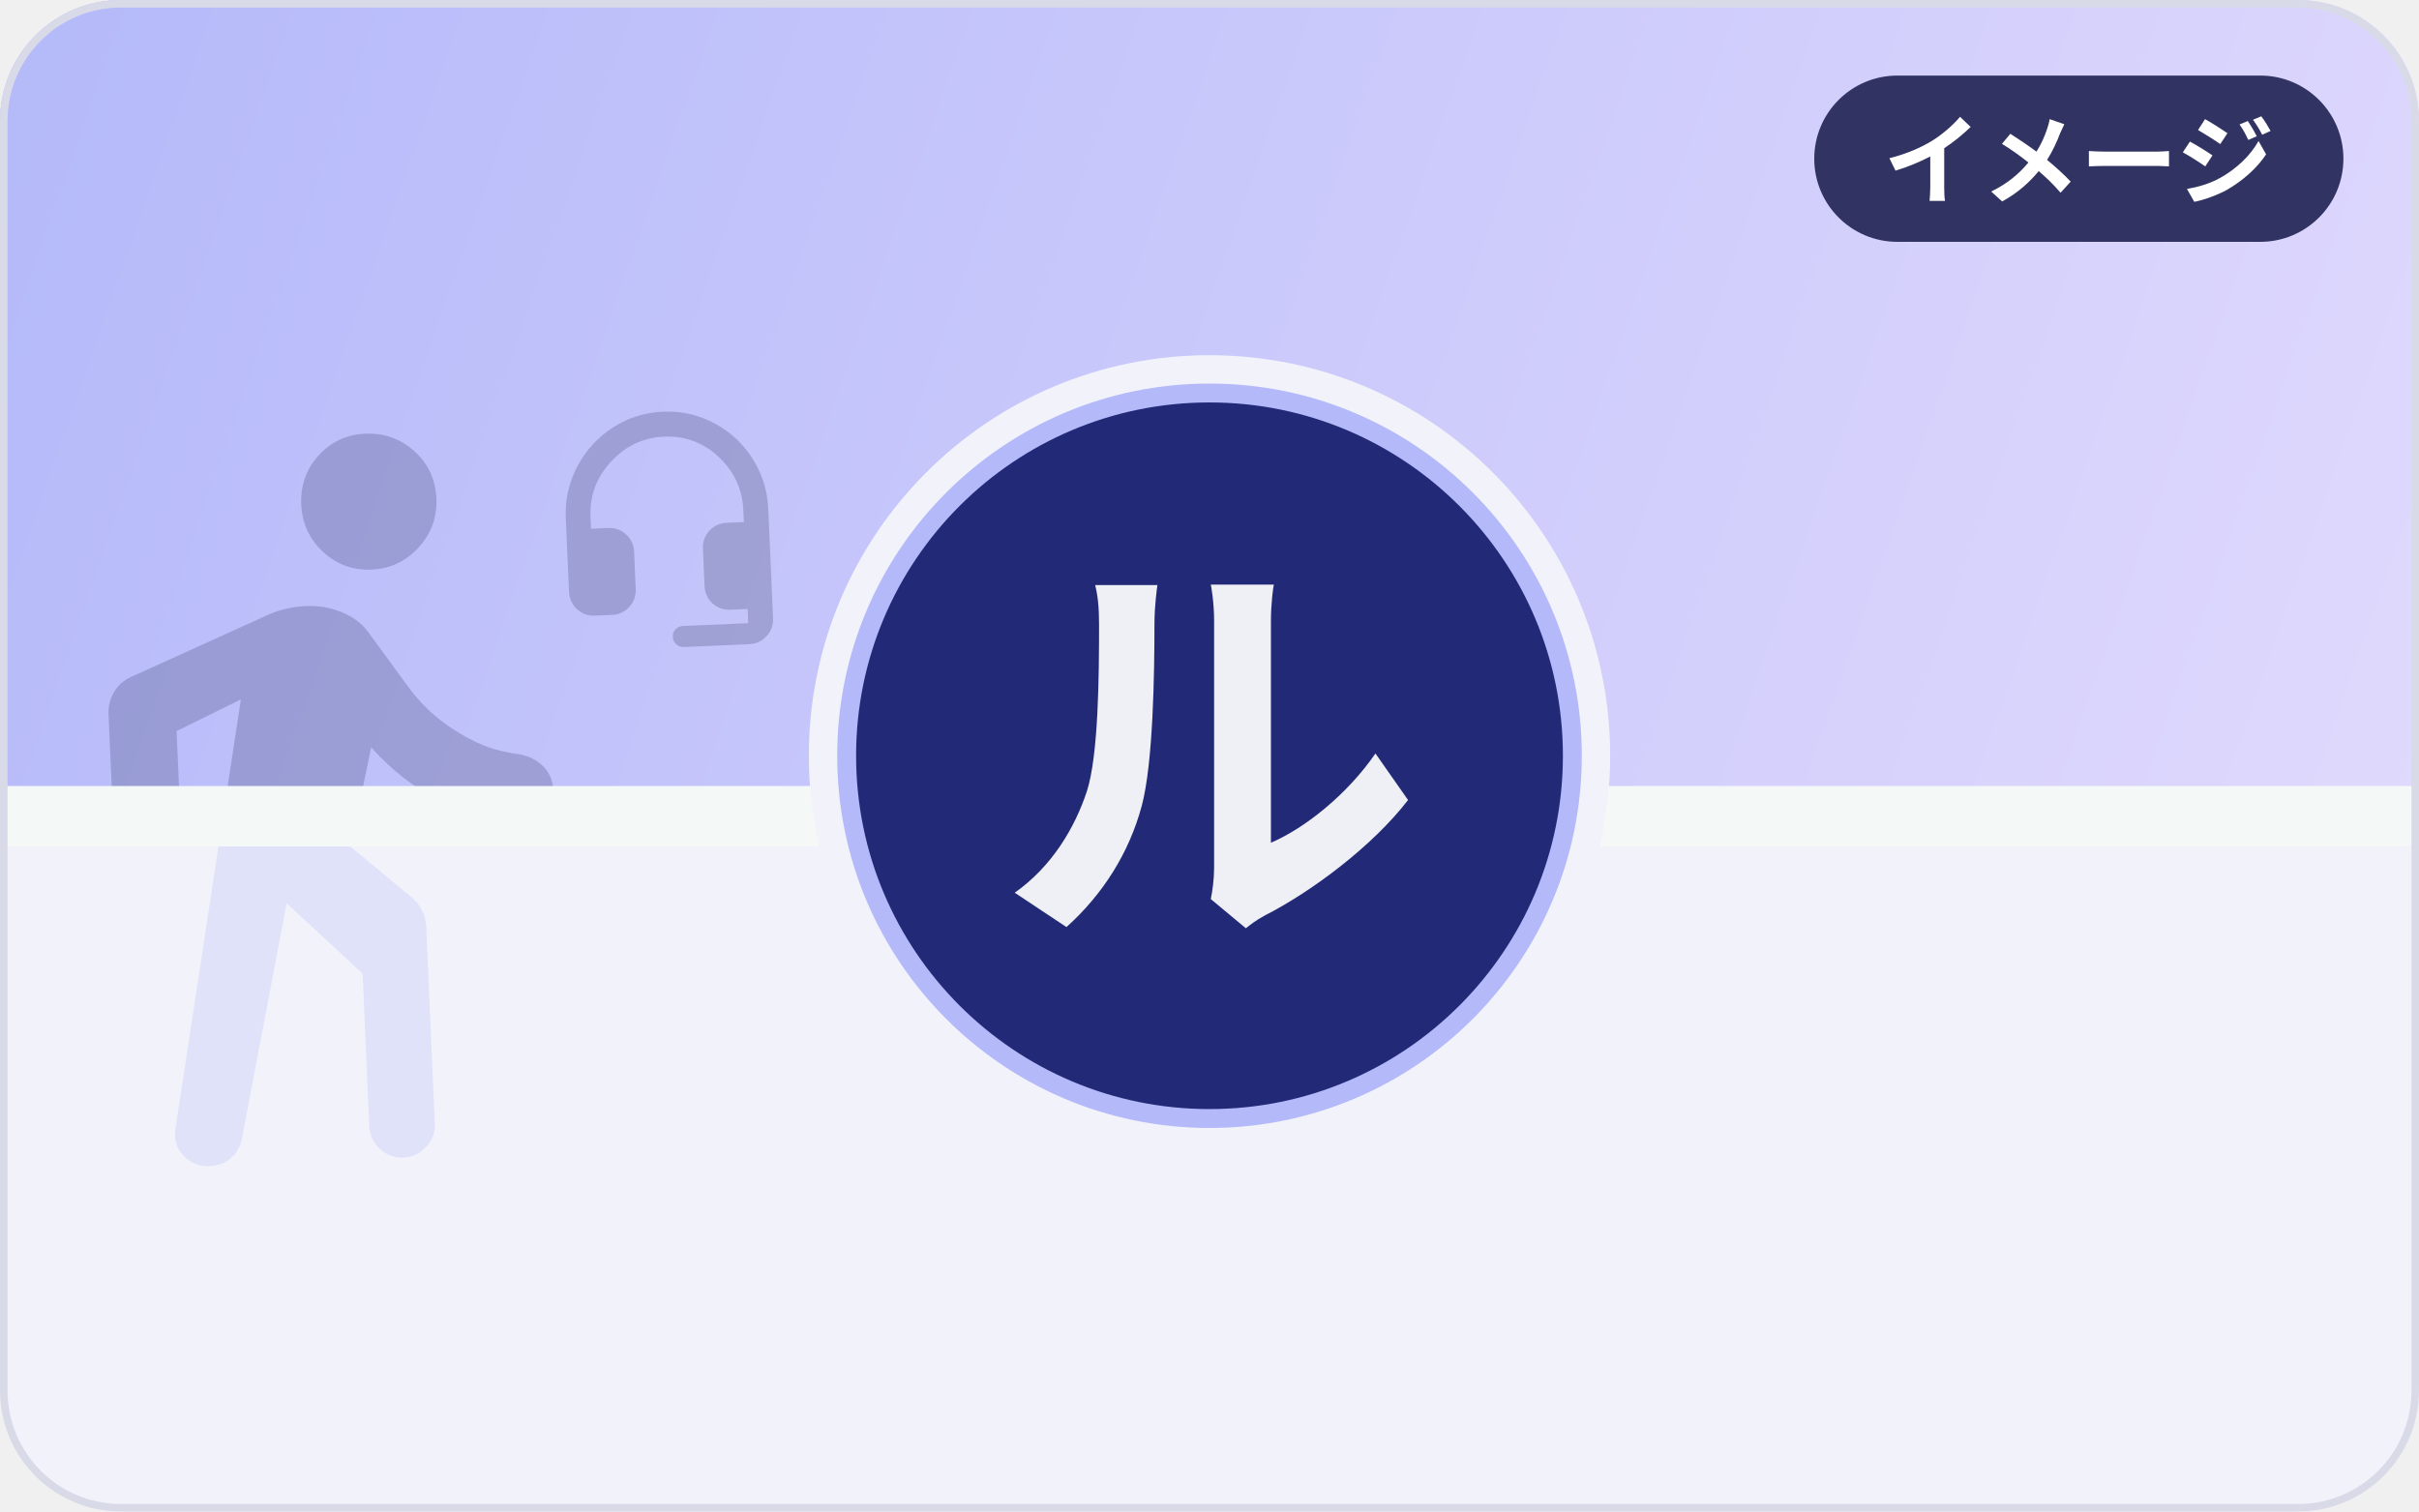
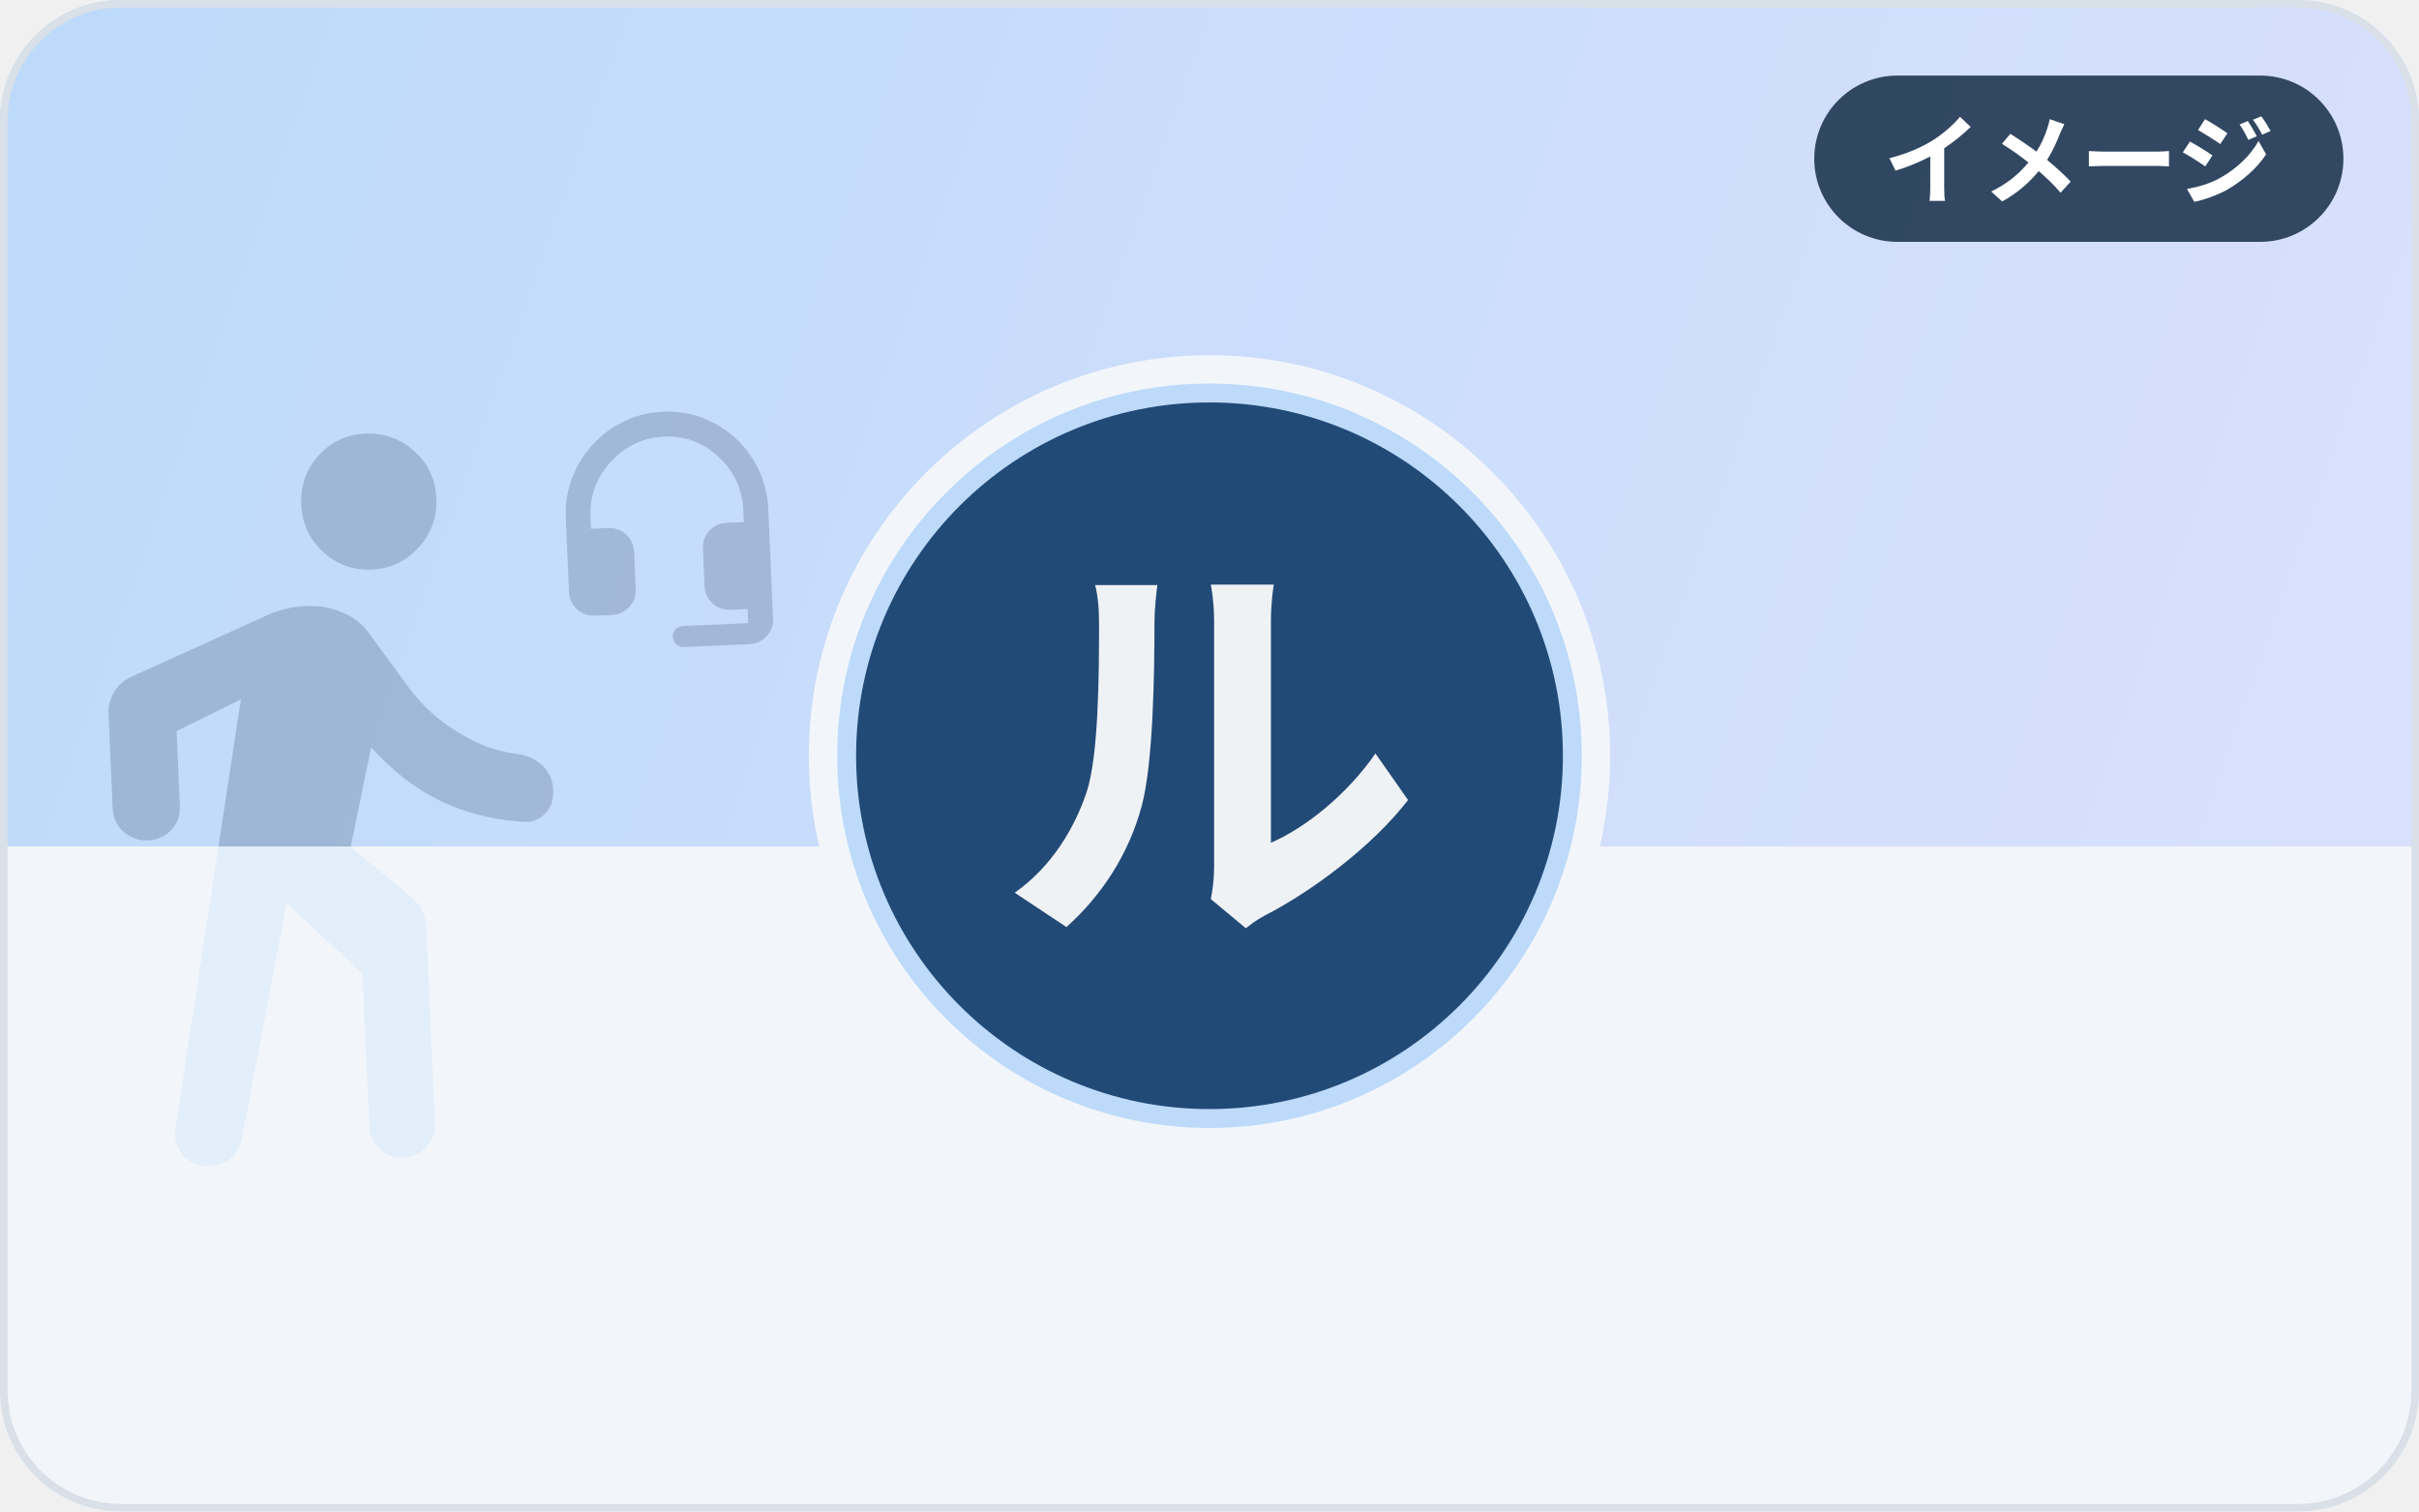
<svg xmlns="http://www.w3.org/2000/svg" viewBox="0 0 320 200" width="320" height="200" role="img" aria-label="ルンルンのイメージ画像">
  <defs>
    <linearGradient id="gf23be06bf0" gradientUnits="userSpaceOnUse" x1="0" y1="0" x2="320" y2="112">
-       <stop offset="0" stop-color="#b4b9f9" />
-       <stop offset="1" stop-color="#e0d9fd" />
+       <stop offset="0" stop-color="#bddafa" />
+       <stop offset="1" stop-color="#d9e0fd" />
    </linearGradient>
    <clipPath id="cf23be06bf0">
      <rect x="0" y="0" width="320" height="200" rx="16" />
    </clipPath>
  </defs>
  <g clip-path="url(#cf23be06bf0)" font-family="'Hiragino Sans','Noto Sans JP','Yu Gothic',sans-serif">
-     <rect x="0" y="0" width="320" height="200" fill="#f2f3fa" />
+     <rect x="0" y="0" width="320" height="200" fill="#f2f6fa" />
    <rect x="0" y="0" width="320" height="112" fill="url(#gf23be06bf0)" />
    <defs>
      <g id="sf23be06bf0">
        <g transform="translate(0 -3) rotate(-2.5 44 50) translate(5.5748 6.335) scale(0.8733)">
          <g transform="translate(-13.22 94.65) scale(0.09471)">
            <path d="M425-353 356-60q-4 14-14.83 22.5T314.48-29Q295-29 282.5-43.5T274-78l105-532-82 36v94q0 17.75-12.18 29.37-12.17 11.63-29 11.63-17.82 0-30.32-11.91Q213-462.83 213-481v-118q0-14.33 7.88-26.72Q228.75-638.11 243-644l177.29-71.22Q436-721 453-722.5t34 1.5q18 4 32.5 12.87Q534-699.25 543-685l44 66q15 23 34 40.5t42 30.5q15 9 30 14t32 8q17.11 4.25 28.05 16.37Q764-497.5 764-479.75t-11.78 29.25Q740.44-439 723-442q-55-6-100.5-30.5T539-543l-31 123 75 68q7 6.55 11 16.24 4 9.69 4 18.76v247q0 16.75-12.18 28.87Q573.65-29 556.82-29 540-29 528-41.13 516-53.25 516-70v-191l-91-92Zm124.08-412q-35.08 0-59.58-24.92t-24.5-60q0-36.08 24.42-60.58t59.5-24.5Q584-935 609-910.58t25 60.5Q634-815 609.08-790t-60 25Z" />
          </g>
          <g transform="translate(59.07 33.87) scale(0.03111)">
            <path d="M189-163q-39.05 0-66.53-27.77Q95-218.54 95-258v-281q0-79.93 30.5-150.48 30.5-70.55 83.2-123.59 52.7-53.03 123.17-83.48Q402.33-927 482.17-927 562-927 632-896.5q70 30.5 122.1 83.19 52.11 52.69 82 123.11Q866-619.78 866-539v416q0 39.05-27.77 66.53Q810.46-29 771-29H522q-16.48 0-28.24-11.67Q482-52.33 482-69.67 482-87 493.76-98T523-109h248v-54h-65q-40.21 0-67.61-27.39Q611-217.79 611-258v-141q0-40.21 27.39-67.61Q665.79-494 706-494h65v-45q0-120-84.5-206.5t-205-86.5Q363-832 276-745.5T189-539v45h66q38.75 0 66.38 27.39Q349-439.21 349-399v141q0 40.21-27.62 67.61Q293.75-163 255-163h-66Z" />
          </g>
        </g>
      </g>
    </defs>
    <svg width="320" height="112">
      <g opacity="0.22">
-         <use href="#sf23be06bf0" transform="translate(0 46) scale(1.28)" fill="#1f2351" />
+         <use href="#sf23be06bf0" transform="translate(0 46) scale(1.28)" fill="#1f3751" />
      </g>
    </svg>
    <svg y="112" width="320" height="88">
      <g opacity="0.3">
-         <use href="#sf23be06bf0" transform="translate(0 -66) scale(1.28)" fill="#b4b9f9" />
+         <use href="#sf23be06bf0" transform="translate(0 -66) scale(1.28)" fill="#bddafa" />
      </g>
    </svg>
-     <rect x="0" y="104" width="320" height="8" fill="#f4f9f8" />
-     <circle cx="160" cy="100" r="53" fill="#f2f3fa" />
-     <circle cx="160" cy="100" r="48" fill="#222977" stroke="#b4b9f9" stroke-width="2.5" />
-     <text x="160" y="120.2" text-anchor="middle" font-size="56" font-weight="700" fill="#eff0f5">ル</text>
-     <rect x="240" y="10" width="70" height="22" rx="11" fill="#1f2351" fill-opacity="0.9" />
+     <circle cx="160" cy="100" r="53" fill="#f2f6fa" />
+     <circle cx="160" cy="100" r="48" fill="#224a77" stroke="#bddafa" stroke-width="2.5" />
+     <text x="160" y="120.2" text-anchor="middle" font-size="56" font-weight="700" fill="#eff2f5">ル</text>
+     <rect x="240" y="10" width="70" height="22" rx="11" fill="#1f3751" fill-opacity="0.9" />
    <text x="275" y="26" text-anchor="middle" font-size="13" font-weight="600" fill="#ffffff">イメージ</text>
  </g>
-   <rect x="0.5" y="0.5" width="319" height="199" rx="15.5" fill="none" stroke="#d9dae8" />
+   <rect x="0.5" y="0.5" width="319" height="199" rx="15.5" fill="none" stroke="#d9e0e8" />
</svg>
